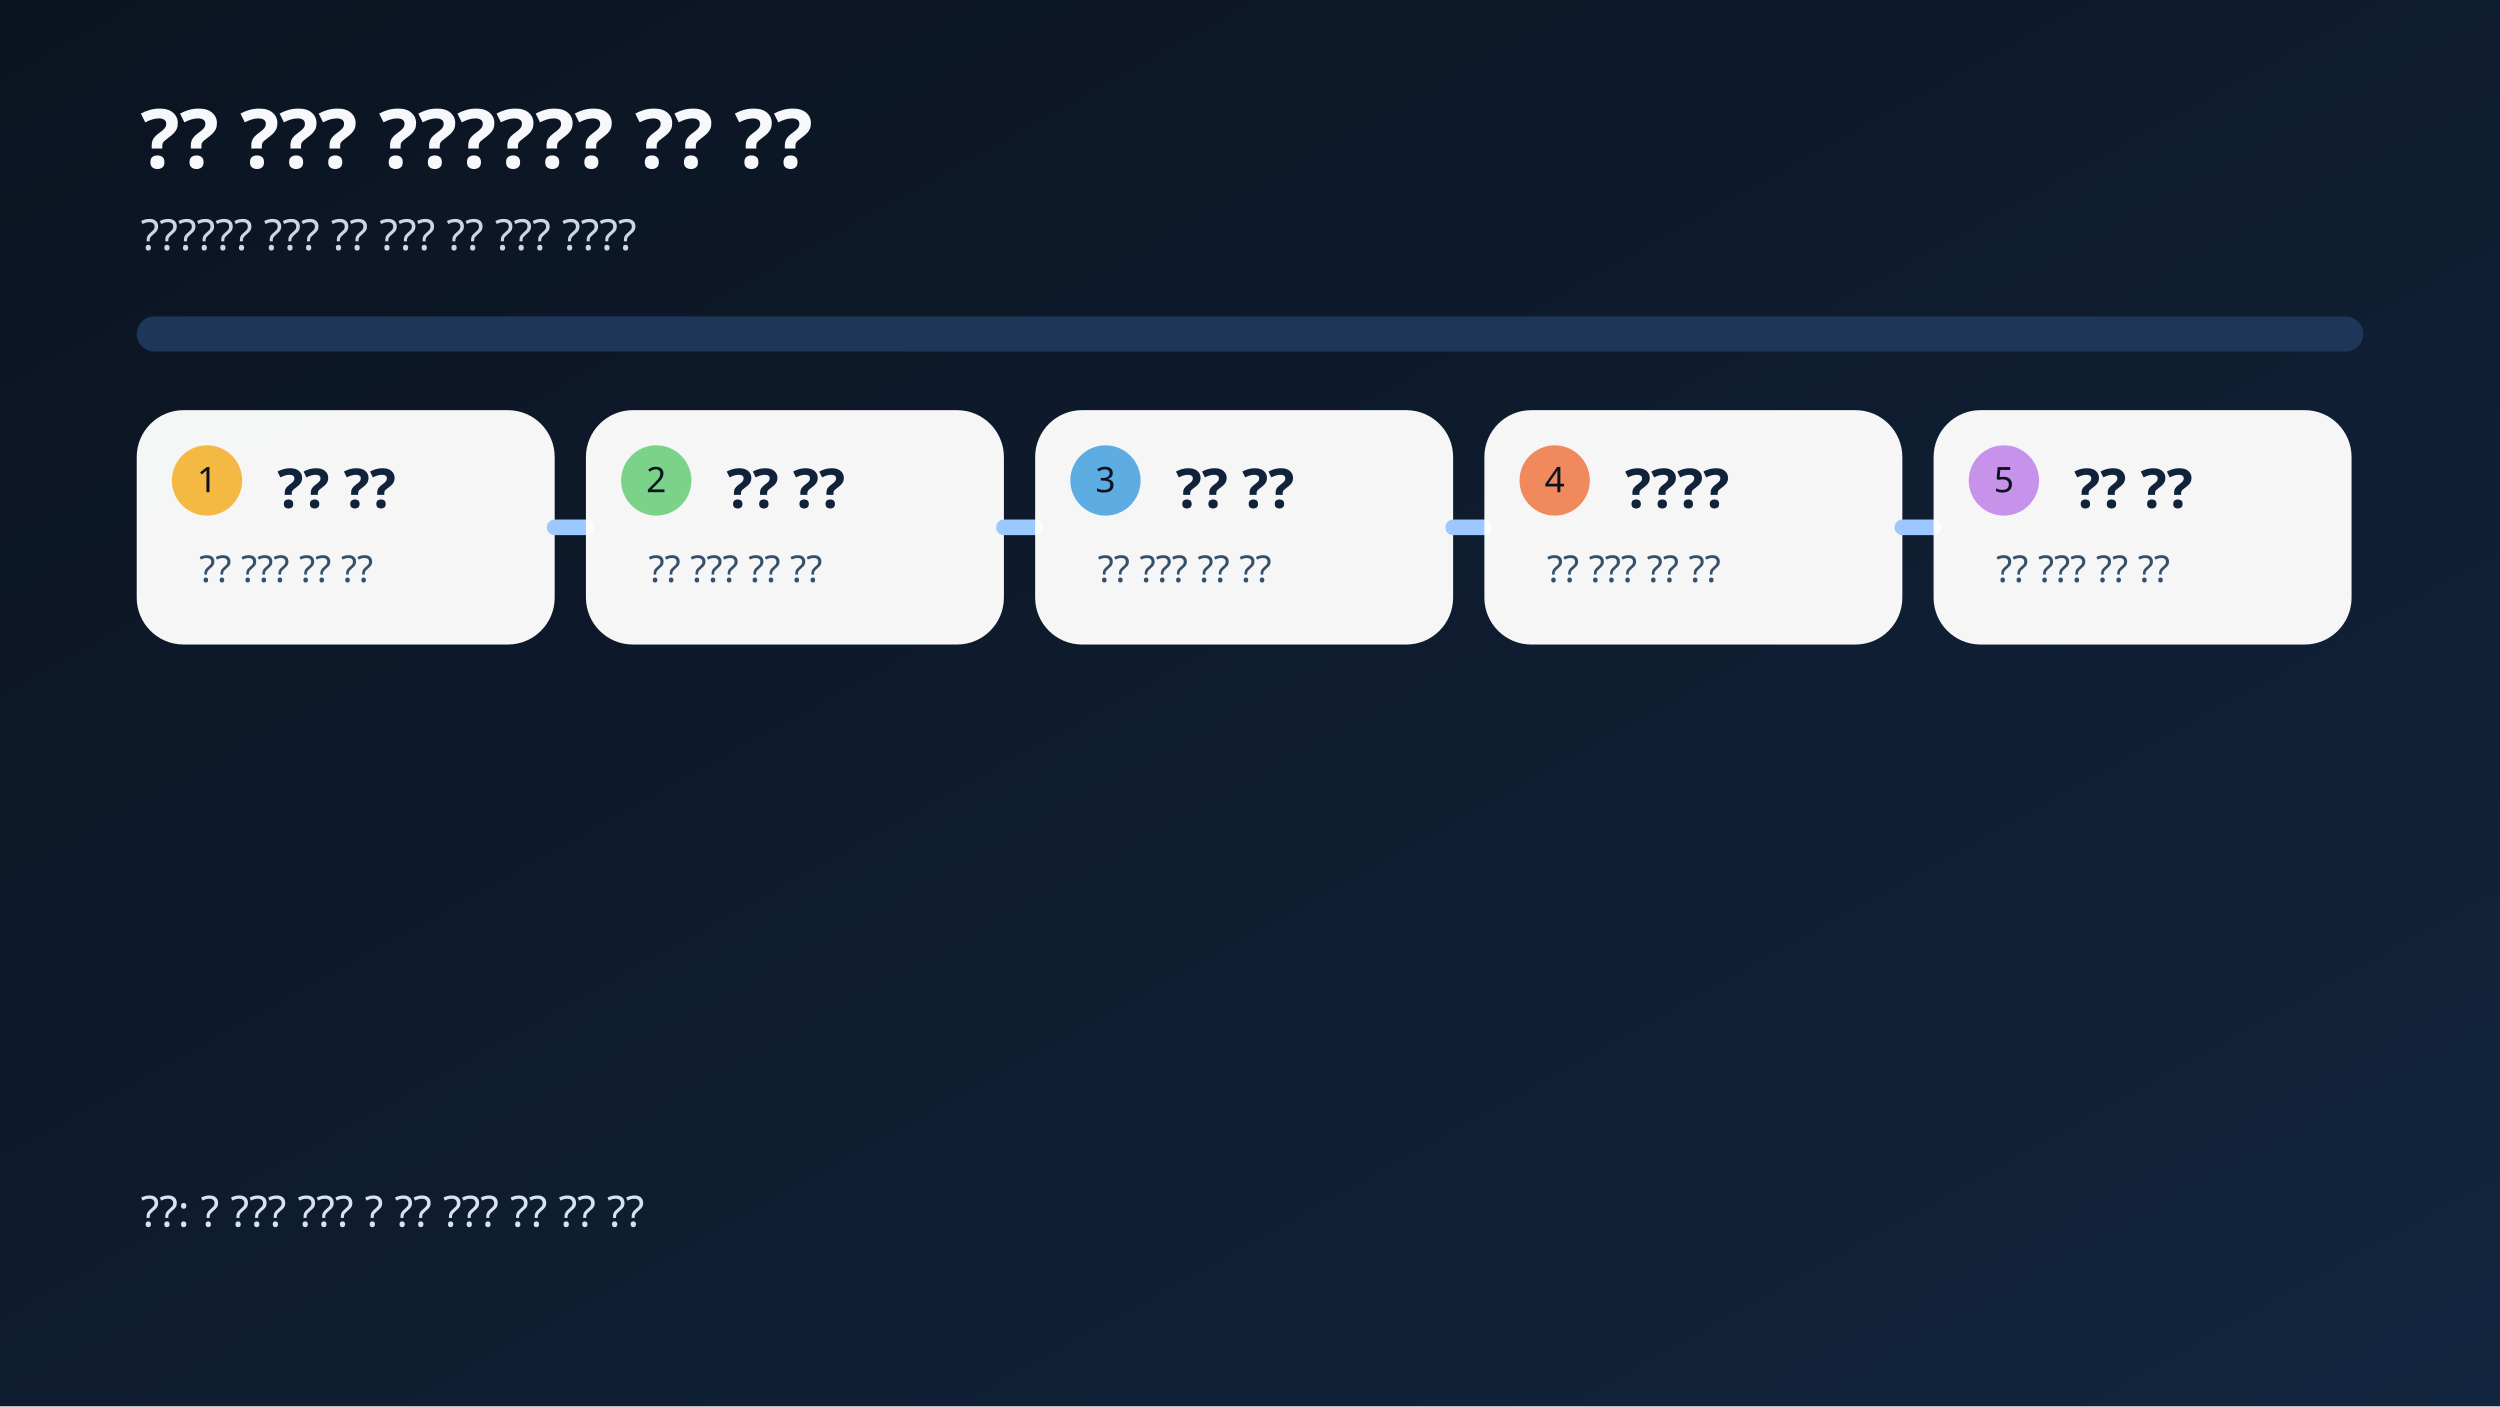
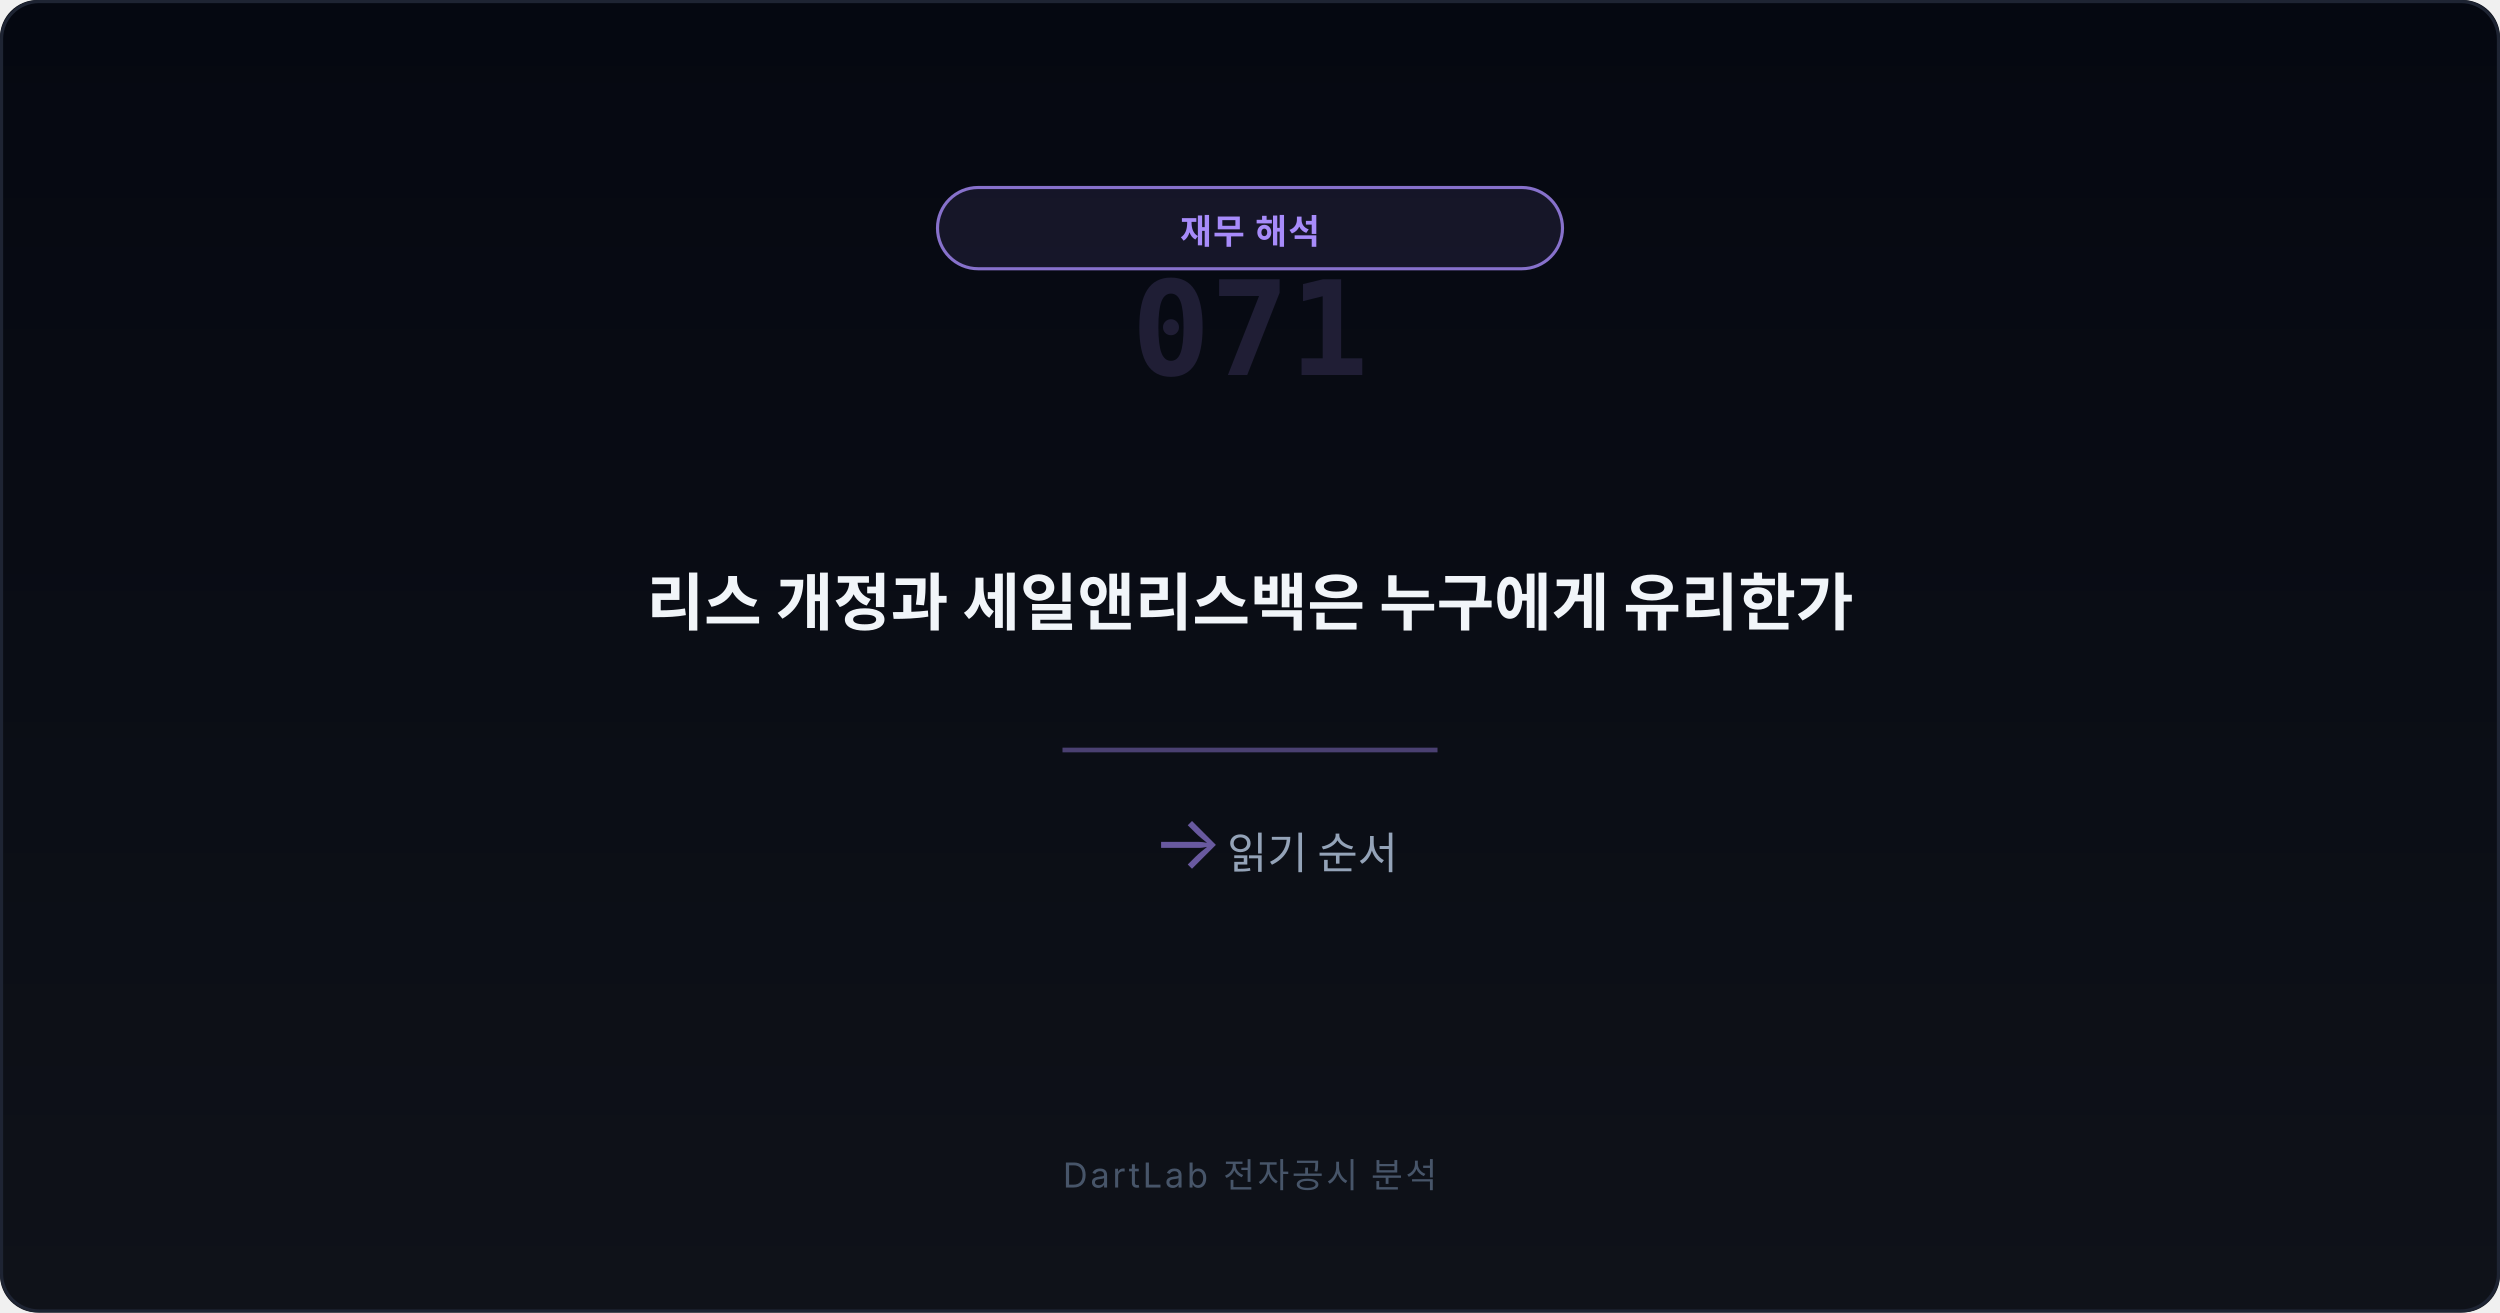
- <svg xmlns="http://www.w3.org/2000/svg" viewBox="0 0 1280 720" role="img" aria-labelledby="title desc">
+ <svg xmlns="http://www.w3.org/2000/svg" viewBox="0 0 800 420" fill="none">
  <defs>
-     <linearGradient id="bg" x1="0" y1="0" x2="1" y2="1">
-       <stop offset="0%" stop-color="#0b1320" />
-       <stop offset="100%" stop-color="#12253e" />
+     <linearGradient id="bg" x1="0" y1="0" x2="0" y2="1">
+       <stop offset="0%" stop-color="#050811" />
+       <stop offset="100%" stop-color="#0f1219" />
    </linearGradient>
  </defs>
-   <rect width="100%" height="100%" fill="url(#bg)" />
-   <text x="72" y="86" font-size="42" font-family="Pretendard, sans-serif" font-weight="800" fill="#f6f8fb">?? ??? ?????? ?? ??</text>
-   <text x="72" y="128" font-size="22" font-family="Pretendard, sans-serif" fill="#cbd7e6">?????? ??? ?? ??? ?? ??? ????</text>
-   <rect x="70" y="162" width="1140" height="18" rx="9" fill="#1e3657" />
-   <rect x="70" y="210" width="214" height="120" rx="24" fill="#ffffff" opacity="0.96" />
-   <circle cx="106" cy="246" r="18" fill="#f4b942" />
-   <text x="106" y="252" text-anchor="middle" font-size="18" font-family="Pretendard, sans-serif" fill="#0b1320">1</text>
-   <text x="142" y="260" font-size="28" font-family="Pretendard, sans-serif" font-weight="700" fill="#10233a">?? ??</text>
-   <text x="102" y="298" font-size="19" font-family="Pretendard, sans-serif" fill="#36506b">?? ??? ?? ??</text>
-   <path d="M 284 270 L 300 270" stroke="#9cc7ff" stroke-width="8" stroke-linecap="round" />
-   <rect x="300" y="210" width="214" height="120" rx="24" fill="#ffffff" opacity="0.96" />
-   <circle cx="336" cy="246" r="18" fill="#7bd389" />
-   <text x="336" y="252" text-anchor="middle" font-size="18" font-family="Pretendard, sans-serif" fill="#0b1320">2</text>
-   <text x="372" y="260" font-size="28" font-family="Pretendard, sans-serif" font-weight="700" fill="#10233a">?? ??</text>
-   <text x="332" y="298" font-size="19" font-family="Pretendard, sans-serif" fill="#36506b">?? ??? ?? ??</text>
-   <path d="M 514 270 L 530 270" stroke="#9cc7ff" stroke-width="8" stroke-linecap="round" />
-   <rect x="530" y="210" width="214" height="120" rx="24" fill="#ffffff" opacity="0.96" />
-   <circle cx="566" cy="246" r="18" fill="#5dade2" />
-   <text x="566" y="252" text-anchor="middle" font-size="18" font-family="Pretendard, sans-serif" fill="#0b1320">3</text>
-   <text x="602" y="260" font-size="28" font-family="Pretendard, sans-serif" font-weight="700" fill="#10233a">?? ??</text>
-   <text x="562" y="298" font-size="19" font-family="Pretendard, sans-serif" fill="#36506b">?? ??? ?? ??</text>
-   <path d="M 744 270 L 760 270" stroke="#9cc7ff" stroke-width="8" stroke-linecap="round" />
-   <rect x="760" y="210" width="214" height="120" rx="24" fill="#ffffff" opacity="0.96" />
-   <circle cx="796" cy="246" r="18" fill="#f08a5d" />
-   <text x="796" y="252" text-anchor="middle" font-size="18" font-family="Pretendard, sans-serif" fill="#0b1320">4</text>
-   <text x="832" y="260" font-size="28" font-family="Pretendard, sans-serif" font-weight="700" fill="#10233a">????</text>
-   <text x="792" y="298" font-size="19" font-family="Pretendard, sans-serif" fill="#36506b">?? ??? ?? ??</text>
-   <path d="M 974 270 L 990 270" stroke="#9cc7ff" stroke-width="8" stroke-linecap="round" />
-   <rect x="990" y="210" width="214" height="120" rx="24" fill="#ffffff" opacity="0.96" />
-   <circle cx="1026" cy="246" r="18" fill="#c792ea" />
-   <text x="1026" y="252" text-anchor="middle" font-size="18" font-family="Pretendard, sans-serif" fill="#0b1320">5</text>
-   <text x="1062" y="260" font-size="28" font-family="Pretendard, sans-serif" font-weight="700" fill="#10233a">?? ??</text>
-   <text x="1022" y="298" font-size="19" font-family="Pretendard, sans-serif" fill="#36506b">?? ??? ?? ??</text>
-   <text x="72" y="628" font-size="22" font-family="Pretendard, sans-serif" fill="#d8e3f1">??: ? ??? ??? ? ?? ??? ?? ?? ??</text>
+   <rect width="800" height="420" rx="12" fill="url(#bg)" />
+   <rect x="0.5" y="0.5" width="799" height="419" rx="12" stroke="#1e2433" stroke-width="1" fill="none" />
+   <rect x="300" y="60" width="200" height="26" rx="13" fill="rgba(167,139,250,0.12)" stroke="#a78bfa" stroke-width="1" opacity="0.8" />
+   <text x="400" y="78" text-anchor="middle" font-family="Inter, system-ui, sans-serif" font-size="11" font-weight="600" fill="#a78bfa" letter-spacing="0.04em">재무 해석</text>
+   <text x="400" y="120" text-anchor="middle" font-family="JetBrains Mono, monospace" font-size="42" font-weight="800" fill="#a78bfa" opacity="0.15">071</text>
+   <text x="400" y="200" text-anchor="middle" font-family="Pretendard, Inter, sans-serif" font-size="20" font-weight="700" fill="#f1f5f9">리스 개정과 세일앤리스백은 누구에게 유리한가</text>
+   <line x1="340" y1="240" x2="460" y2="240" stroke="#a78bfa" stroke-width="1.5" opacity="0.4" />
+   <text x="380" y="278" text-anchor="middle" font-family="Inter, system-ui, sans-serif" font-size="24" fill="#a78bfa" opacity="0.6">→</text>
+   <text x="420" y="278" text-anchor="middle" font-family="Pretendard, Inter, sans-serif" font-size="14" fill="#94a3b8">읽기 순서</text>
+   <text x="400" y="380" text-anchor="middle" font-family="Inter, system-ui, sans-serif" font-size="11" fill="#475569" letter-spacing="0.08em">DartLab 전자공시 분석</text>
</svg>
